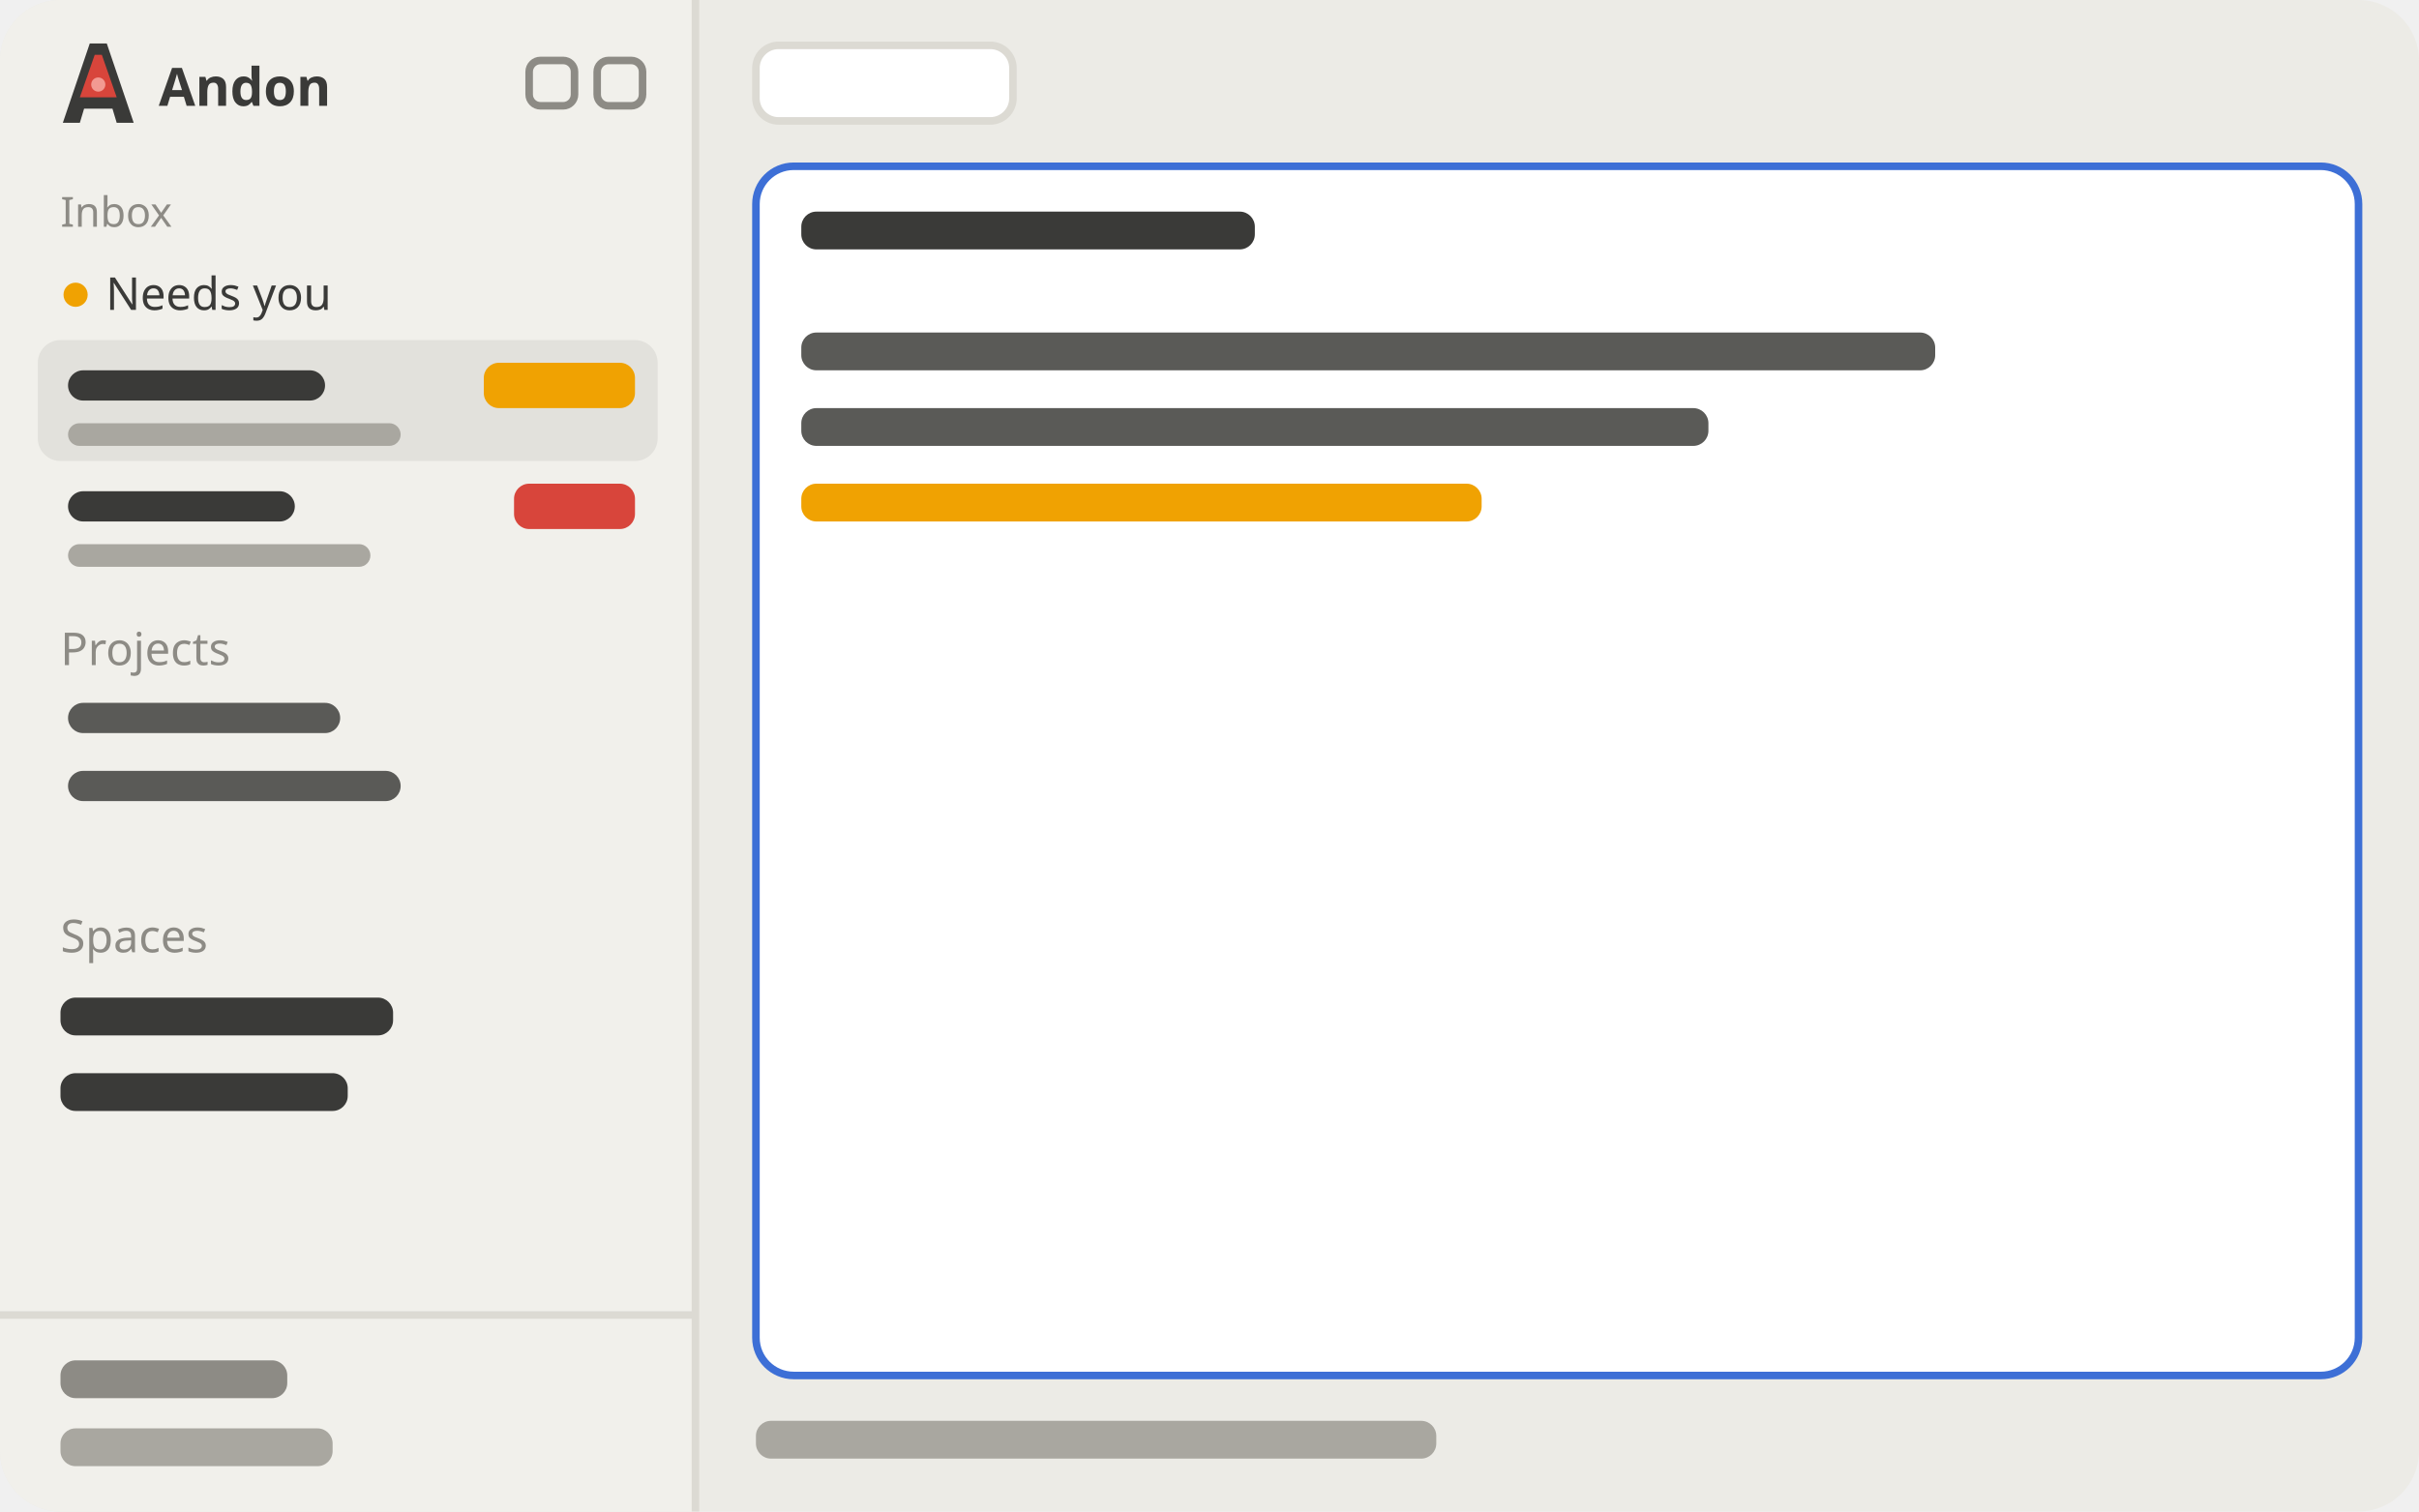
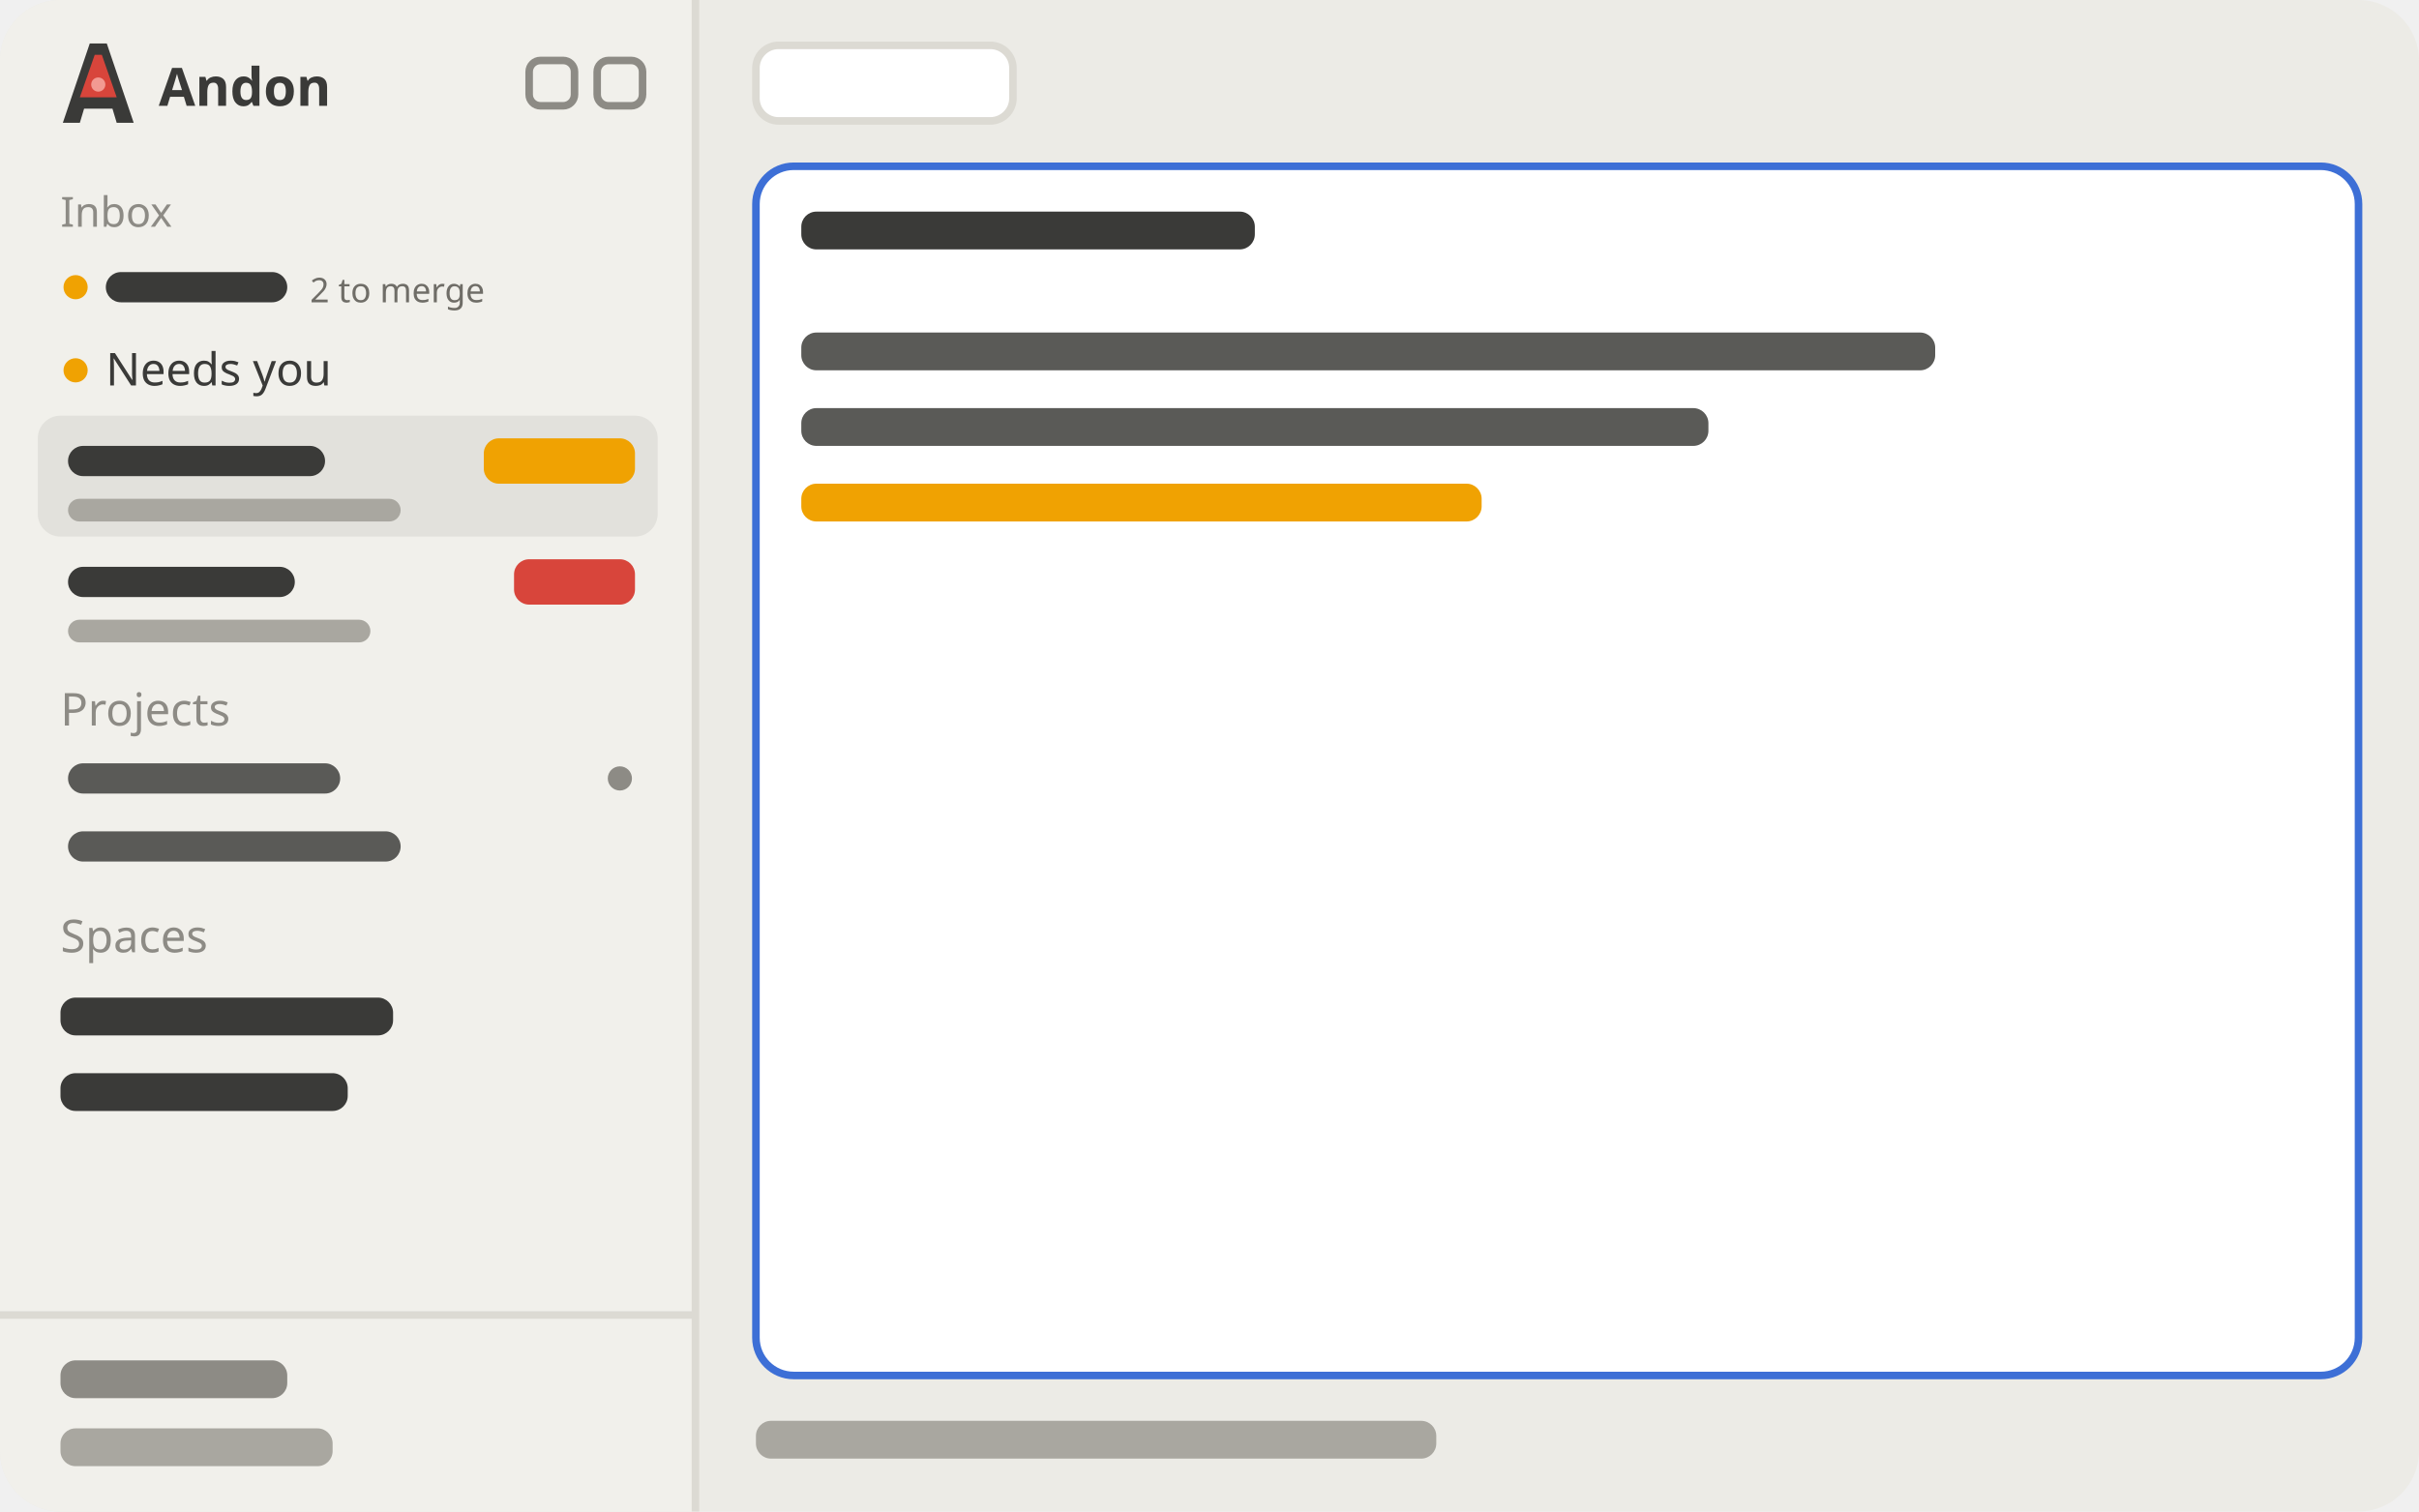
<svg xmlns="http://www.w3.org/2000/svg" viewBox="0 0 320 200" width="320" height="200">
  <rect width="320" height="200" rx="8" fill="#ecebe6" />
  <rect x="0" y="0" width="92" height="200" rx="8" fill="#f1f0eb" />
  <rect x="84" y="0" width="8" height="200" fill="#f1f0eb" />
  <line x1="92" y1="0" x2="92" y2="200" stroke="#dcdad3" />
  <g transform="translate(7 5) scale(0.1875)">
    <path d="M26 4H38L57 60H45L42 50H22L19 60H7Z" fill="#3a3a38" />
    <path d="M29.5 12H34.5L45 42H19Z" fill="#D8453B" />
    <circle cx="32" cy="33" r="5" fill="#F29A92" />
  </g>
  <text x="21" y="14" font-family="sans-serif" font-size="7" font-weight="bold" fill="#3a3a38">Andon</text>
  <rect x="70" y="8" width="6" height="6" rx="1.5" fill="none" stroke="#8d8b85" />
  <rect x="79" y="8" width="6" height="6" rx="1.5" fill="none" stroke="#8d8b85" />
  <text x="8" y="30" font-family="sans-serif" font-size="5.5" fill="#8d8b85">Inbox</text>
-   <circle cx="10" cy="39" r="1.6" fill="#F0A202" />
-   <text x="14" y="41" font-family="sans-serif" font-size="6" fill="#3a3a38">Needs you</text>
-   <rect x="5" y="45" width="82" height="16" rx="3" fill="#e2e1dc" />
-   <rect x="9" y="49" width="34" height="4" rx="2" fill="#3a3a38" />
-   <rect x="9" y="56" width="44" height="3" rx="1.5" fill="#a9a7a0" />
-   <rect x="64" y="48" width="20" height="6" rx="2" fill="#F0A202" />
-   <rect x="9" y="65" width="30" height="4" rx="2" fill="#3a3a38" />
-   <rect x="9" y="72" width="40" height="3" rx="1.5" fill="#a9a7a0" />
-   <rect x="68" y="64" width="16" height="6" rx="2" fill="#D8453B" />
-   <text x="8" y="88" font-family="sans-serif" font-size="6" fill="#8d8b85">Projects</text>
-   <rect x="9" y="93" width="36" height="4" rx="2" fill="#5a5a57" />
-   <rect x="9" y="102" width="44" height="4" rx="2" fill="#5a5a57" />
+   <circle cx="10" cy="38" r="1.6" fill="#F0A202" />
+   <rect x="14" y="36" width="24" height="4" rx="2" fill="#3a3a38" />
+   <text x="41" y="40" font-family="sans-serif" font-size="4.5" fill="#6f6d67">2 to merge</text>
+   <circle cx="10" cy="49" r="1.6" fill="#F0A202" />
+   <text x="14" y="51" font-family="sans-serif" font-size="6" fill="#3a3a38">Needs you</text>
+   <rect x="5" y="55" width="82" height="16" rx="3" fill="#e2e1dc" />
+   <rect x="9" y="59" width="34" height="4" rx="2" fill="#3a3a38" />
+   <rect x="9" y="66" width="44" height="3" rx="1.5" fill="#a9a7a0" />
+   <rect x="64" y="58" width="20" height="6" rx="2" fill="#F0A202" />
+   <rect x="9" y="75" width="30" height="4" rx="2" fill="#3a3a38" />
+   <rect x="9" y="82" width="40" height="3" rx="1.5" fill="#a9a7a0" />
+   <rect x="68" y="74" width="16" height="6" rx="2" fill="#D8453B" />
+   <text x="8" y="96" font-family="sans-serif" font-size="6" fill="#8d8b85">Projects</text>
+   <rect x="9" y="101" width="36" height="4" rx="2" fill="#5a5a57" />
+   <circle cx="82" cy="103" r="1.6" fill="#8d8b85" />
+   <rect x="9" y="110" width="44" height="4" rx="2" fill="#5a5a57" />
  <text x="8" y="126" font-family="sans-serif" font-size="6" fill="#8d8b85">Spaces</text>
  <rect x="8" y="132" width="44" height="5" rx="2" fill="#3a3a38" />
  <rect x="8" y="142" width="38" height="5" rx="2" fill="#3a3a38" />
  <line x1="0" y1="174" x2="92" y2="174" stroke="#dcdad3" />
  <rect x="8" y="180" width="30" height="5" rx="2" fill="#8d8b85" />
  <rect x="8" y="189" width="36" height="5" rx="2" fill="#a9a7a0" />
  <rect x="100" y="6" width="34" height="10" rx="3" fill="#ffffff" stroke="#dcdad3" />
  <rect x="100" y="22" width="212" height="160" rx="5" fill="#ffffff" stroke="#3d6fd6" />
  <rect x="106" y="28" width="60" height="5" rx="2" fill="#3a3a38" />
  <rect x="106" y="44" width="150" height="5" rx="2" fill="#5a5a57" />
  <rect x="106" y="54" width="120" height="5" rx="2" fill="#5a5a57" />
  <rect x="106" y="64" width="90" height="5" rx="2" fill="#F0A202" />
  <rect x="100" y="188" width="90" height="5" rx="2" fill="#a9a7a0" />
</svg>
